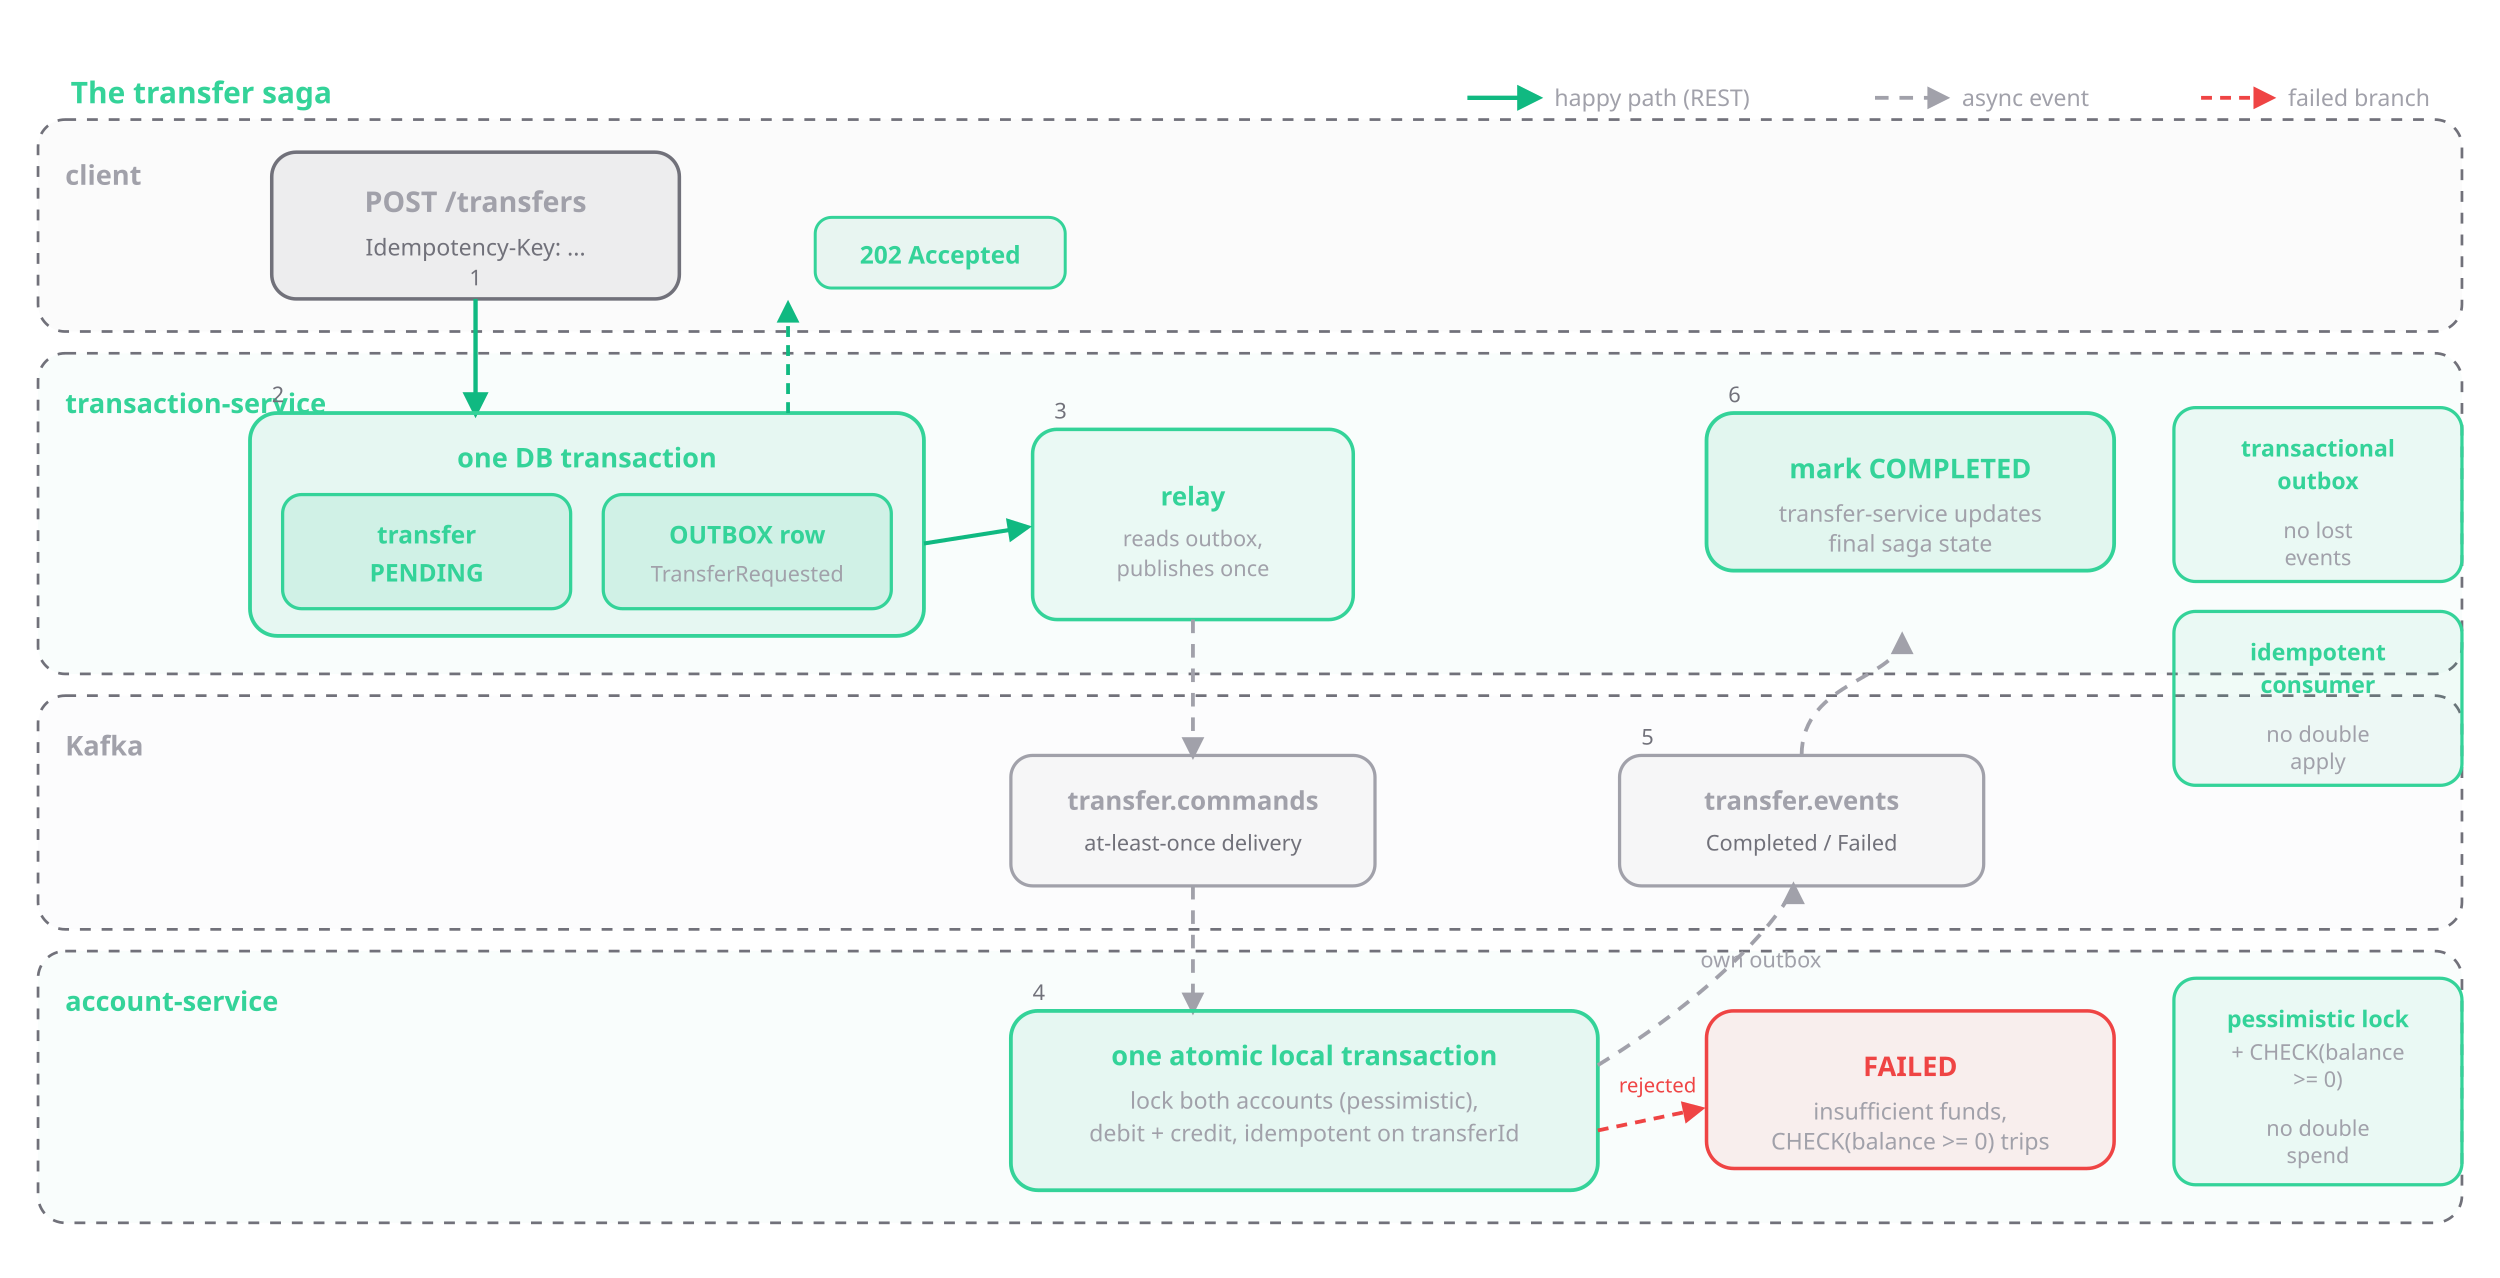
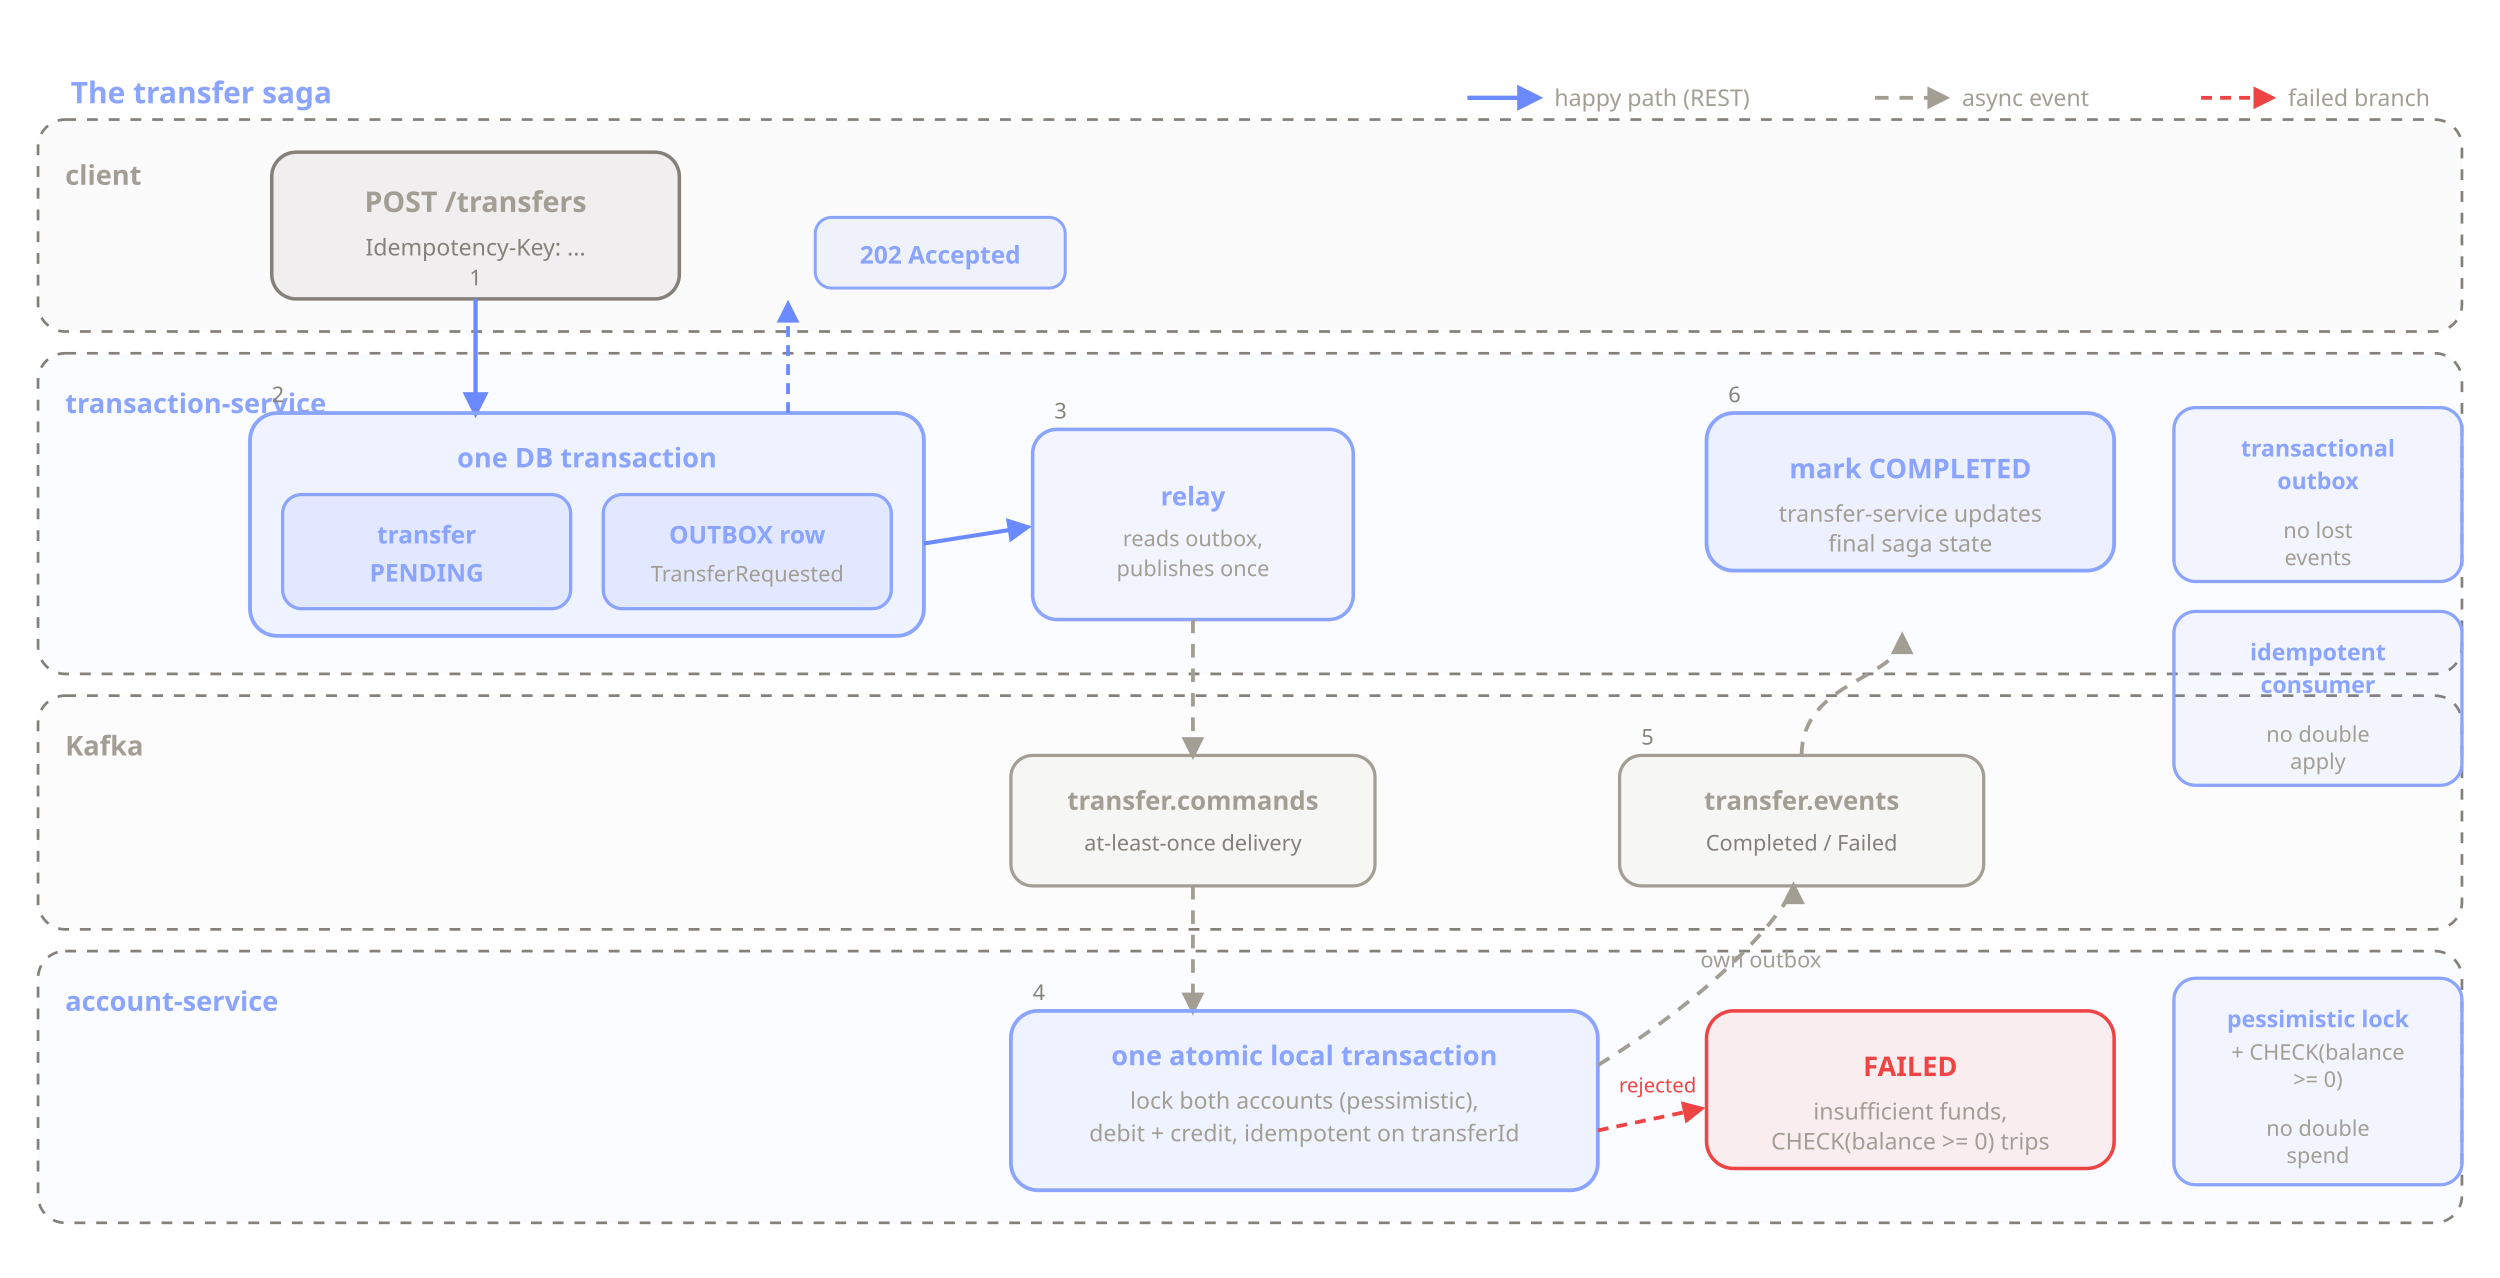
<svg xmlns="http://www.w3.org/2000/svg" viewBox="0 0 920 470" font-family="ui-sans-serif, system-ui, sans-serif">
  <defs>
    <marker id="vs-g" viewBox="0 0 10 10" refX="8" refY="5" markerWidth="6" markerHeight="6" orient="auto-start-reverse">
-       <path d="M0 0 L10 5 L0 10 z" fill="#10B981" />
+       <path d="M0 0 L10 5 L0 10 z" fill="#6B8AFF" />
    </marker>
    <marker id="vs-m" viewBox="0 0 10 10" refX="8" refY="5" markerWidth="6" markerHeight="6" orient="auto-start-reverse">
-       <path d="M0 0 L10 5 L0 10 z" fill="#A1A1AA" />
+       <path d="M0 0 L10 5 L0 10 z" fill="#A29E94" />
    </marker>
    <marker id="vs-r" viewBox="0 0 10 10" refX="8" refY="5" markerWidth="6" markerHeight="6" orient="auto-start-reverse">
      <path d="M0 0 L10 5 L0 10 z" fill="#ef4444" />
    </marker>
  </defs>
-   <rect x="14" y="44" width="892" height="78" rx="10" fill="#71717A" fill-opacity="0.03" stroke="#71717A" stroke-width="1" stroke-dasharray="4 4" />
-   <rect x="14" y="130" width="892" height="118" rx="10" fill="#10B981" fill-opacity="0.025" stroke="#71717A" stroke-width="1" stroke-dasharray="4 4" />
-   <rect x="14" y="256" width="892" height="86" rx="10" fill="#A1A1AA" fill-opacity="0.03" stroke="#71717A" stroke-width="1" stroke-dasharray="4 4" />
-   <rect x="14" y="350" width="892" height="100" rx="10" fill="#10B981" fill-opacity="0.025" stroke="#71717A" stroke-width="1" stroke-dasharray="4 4" />
-   <text x="26" y="38" font-size="11" font-weight="700" fill="#34D399">The transfer saga</text>
-   <text x="24" y="68" font-size="10" font-weight="600" fill="#A1A1AA">client</text>
-   <text x="24" y="152" font-size="10" font-weight="600" fill="#34D399">transaction-service</text>
-   <text x="24" y="278" font-size="10" font-weight="600" fill="#A1A1AA">Kafka</text>
-   <text x="24" y="372" font-size="10" font-weight="600" fill="#34D399">account-service</text>
-   <rect x="100" y="56" width="150" height="54" rx="9" fill="#71717A" fill-opacity="0.1" stroke="#71717A" stroke-width="1.3" />
-   <text x="175" y="78" text-anchor="middle" font-size="10.5" font-weight="600" fill="#A1A1AA">POST /transfers</text>
-   <text x="175" y="94" text-anchor="middle" font-size="8.5" fill="#71717A">Idempotency-Key: ...</text>
-   <text x="175" y="105" text-anchor="middle" font-size="8" fill="#71717A">1</text>
-   <line x1="175" y1="110" x2="175" y2="152" stroke="#10B981" stroke-width="1.6" marker-end="url(#vs-g)" />
-   <rect x="92" y="152" width="248" height="82" rx="10" fill="#10B981" fill-opacity="0.08" stroke="#34D399" stroke-width="1.4" />
-   <text x="216" y="172" text-anchor="middle" font-size="10" font-weight="700" fill="#34D399">one DB transaction</text>
-   <rect x="104" y="182" width="106" height="42" rx="7" fill="#10B981" fill-opacity="0.1" stroke="#34D399" stroke-width="1.2" />
-   <text x="157" y="200" text-anchor="middle" font-size="9" font-weight="600" fill="#34D399">transfer</text>
-   <text x="157" y="214" text-anchor="middle" font-size="9" font-weight="600" fill="#34D399">PENDING</text>
-   <rect x="222" y="182" width="106" height="42" rx="7" fill="#10B981" fill-opacity="0.1" stroke="#34D399" stroke-width="1.2" />
-   <text x="275" y="200" text-anchor="middle" font-size="9" font-weight="600" fill="#34D399">OUTBOX row</text>
-   <text x="275" y="214" text-anchor="middle" font-size="8" fill="#A1A1AA">TransferRequested</text>
-   <text x="100" y="148" font-size="8" fill="#71717A">2</text>
-   <line x1="290" y1="152" x2="290" y2="112" stroke="#10B981" stroke-width="1.4" stroke-dasharray="4 3" marker-end="url(#vs-g)" />
-   <rect x="300" y="80" width="92" height="26" rx="6" fill="#10B981" fill-opacity="0.08" stroke="#34D399" stroke-width="1.1" />
-   <text x="346" y="97" text-anchor="middle" font-size="9" font-weight="600" fill="#34D399">202 Accepted</text>
-   <rect x="380" y="158" width="118" height="70" rx="9" fill="#10B981" fill-opacity="0.06" stroke="#34D399" stroke-width="1.3" />
-   <text x="439" y="186" text-anchor="middle" font-size="9.5" font-weight="600" fill="#34D399">relay</text>
-   <text x="439" y="201" text-anchor="middle" font-size="8" fill="#A1A1AA">reads outbox,</text>
-   <text x="439" y="212" text-anchor="middle" font-size="8" fill="#A1A1AA">publishes once</text>
-   <text x="388" y="154" font-size="8" fill="#71717A">3</text>
-   <line x1="340" y1="200" x2="378" y2="194" stroke="#10B981" stroke-width="1.5" marker-end="url(#vs-g)" />
-   <line x1="439" y1="228" x2="439" y2="278" stroke="#A1A1AA" stroke-width="1.4" stroke-dasharray="5 4" marker-end="url(#vs-m)" />
-   <rect x="372" y="278" width="134" height="48" rx="8" fill="#A1A1AA" fill-opacity="0.07" stroke="#A1A1AA" stroke-width="1.2" />
-   <text x="439" y="298" text-anchor="middle" font-size="9.5" font-weight="600" fill="#A1A1AA">transfer.commands</text>
-   <text x="439" y="313" text-anchor="middle" font-size="8" fill="#71717A">at-least-once delivery</text>
-   <line x1="439" y1="326" x2="439" y2="372" stroke="#A1A1AA" stroke-width="1.4" stroke-dasharray="5 4" marker-end="url(#vs-m)" />
-   <rect x="372" y="372" width="216" height="66" rx="10" fill="#10B981" fill-opacity="0.08" stroke="#34D399" stroke-width="1.4" />
-   <text x="480" y="392" text-anchor="middle" font-size="10" font-weight="700" fill="#34D399">one atomic local transaction</text>
-   <text x="480" y="408" text-anchor="middle" font-size="8.5" fill="#A1A1AA">lock both accounts (pessimistic),</text>
-   <text x="480" y="420" text-anchor="middle" font-size="8.5" fill="#A1A1AA">debit + credit, idempotent on transferId</text>
-   <text x="380" y="368" font-size="8" fill="#71717A">4</text>
-   <path d="M588 392 C 640 360, 660 330, 660 326" fill="none" stroke="#A1A1AA" stroke-width="1.4" stroke-dasharray="5 4" marker-end="url(#vs-m)" />
-   <text x="648" y="356" text-anchor="middle" font-size="8" fill="#A1A1AA">own outbox</text>
-   <rect x="596" y="278" width="134" height="48" rx="8" fill="#A1A1AA" fill-opacity="0.07" stroke="#A1A1AA" stroke-width="1.2" />
-   <text x="663" y="298" text-anchor="middle" font-size="9.5" font-weight="600" fill="#A1A1AA">transfer.events</text>
-   <text x="663" y="313" text-anchor="middle" font-size="8" fill="#71717A">Completed / Failed</text>
-   <text x="604" y="274" font-size="8" fill="#71717A">5</text>
-   <path d="M663 278 C 663 250, 700 250, 700 234" fill="none" stroke="#A1A1AA" stroke-width="1.4" stroke-dasharray="5 4" marker-end="url(#vs-m)" />
-   <rect x="628" y="152" width="150" height="58" rx="10" fill="#10B981" fill-opacity="0.1" stroke="#34D399" stroke-width="1.4" />
-   <text x="703" y="176" text-anchor="middle" font-size="10" font-weight="700" fill="#34D399">mark COMPLETED</text>
-   <text x="703" y="192" text-anchor="middle" font-size="8.5" fill="#A1A1AA">transfer-service updates</text>
-   <text x="703" y="203" text-anchor="middle" font-size="8.5" fill="#A1A1AA">final saga state</text>
-   <text x="636" y="148" font-size="8" fill="#71717A">6</text>
+   <rect x="14" y="44" width="892" height="78" rx="10" fill="#85817A" fill-opacity="0.03" stroke="#85817A" stroke-width="1" stroke-dasharray="4 4" />
+   <rect x="14" y="130" width="892" height="118" rx="10" fill="#6B8AFF" fill-opacity="0.025" stroke="#85817A" stroke-width="1" stroke-dasharray="4 4" />
+   <rect x="14" y="256" width="892" height="86" rx="10" fill="#A29E94" fill-opacity="0.03" stroke="#85817A" stroke-width="1" stroke-dasharray="4 4" />
+   <rect x="14" y="350" width="892" height="100" rx="10" fill="#6B8AFF" fill-opacity="0.025" stroke="#85817A" stroke-width="1" stroke-dasharray="4 4" />
+   <text x="26" y="38" font-size="11" font-weight="700" fill="#8AA4FF">The transfer saga</text>
+   <text x="24" y="68" font-size="10" font-weight="600" fill="#A29E94">client</text>
+   <text x="24" y="152" font-size="10" font-weight="600" fill="#8AA4FF">transaction-service</text>
+   <text x="24" y="278" font-size="10" font-weight="600" fill="#A29E94">Kafka</text>
+   <text x="24" y="372" font-size="10" font-weight="600" fill="#8AA4FF">account-service</text>
+   <rect x="100" y="56" width="150" height="54" rx="9" fill="#85817A" fill-opacity="0.1" stroke="#85817A" stroke-width="1.3" />
+   <text x="175" y="78" text-anchor="middle" font-size="10.5" font-weight="600" fill="#A29E94">POST /transfers</text>
+   <text x="175" y="94" text-anchor="middle" font-size="8.5" fill="#85817A">Idempotency-Key: ...</text>
+   <text x="175" y="105" text-anchor="middle" font-size="8" fill="#85817A">1</text>
+   <line x1="175" y1="110" x2="175" y2="152" stroke="#6B8AFF" stroke-width="1.6" marker-end="url(#vs-g)" />
+   <rect x="92" y="152" width="248" height="82" rx="10" fill="#6B8AFF" fill-opacity="0.08" stroke="#8AA4FF" stroke-width="1.4" />
+   <text x="216" y="172" text-anchor="middle" font-size="10" font-weight="700" fill="#8AA4FF">one DB transaction</text>
+   <rect x="104" y="182" width="106" height="42" rx="7" fill="#6B8AFF" fill-opacity="0.1" stroke="#8AA4FF" stroke-width="1.2" />
+   <text x="157" y="200" text-anchor="middle" font-size="9" font-weight="600" fill="#8AA4FF">transfer</text>
+   <text x="157" y="214" text-anchor="middle" font-size="9" font-weight="600" fill="#8AA4FF">PENDING</text>
+   <rect x="222" y="182" width="106" height="42" rx="7" fill="#6B8AFF" fill-opacity="0.1" stroke="#8AA4FF" stroke-width="1.2" />
+   <text x="275" y="200" text-anchor="middle" font-size="9" font-weight="600" fill="#8AA4FF">OUTBOX row</text>
+   <text x="275" y="214" text-anchor="middle" font-size="8" fill="#A29E94">TransferRequested</text>
+   <text x="100" y="148" font-size="8" fill="#85817A">2</text>
+   <line x1="290" y1="152" x2="290" y2="112" stroke="#6B8AFF" stroke-width="1.4" stroke-dasharray="4 3" marker-end="url(#vs-g)" />
+   <rect x="300" y="80" width="92" height="26" rx="6" fill="#6B8AFF" fill-opacity="0.08" stroke="#8AA4FF" stroke-width="1.1" />
+   <text x="346" y="97" text-anchor="middle" font-size="9" font-weight="600" fill="#8AA4FF">202 Accepted</text>
+   <rect x="380" y="158" width="118" height="70" rx="9" fill="#6B8AFF" fill-opacity="0.06" stroke="#8AA4FF" stroke-width="1.3" />
+   <text x="439" y="186" text-anchor="middle" font-size="9.5" font-weight="600" fill="#8AA4FF">relay</text>
+   <text x="439" y="201" text-anchor="middle" font-size="8" fill="#A29E94">reads outbox,</text>
+   <text x="439" y="212" text-anchor="middle" font-size="8" fill="#A29E94">publishes once</text>
+   <text x="388" y="154" font-size="8" fill="#85817A">3</text>
+   <line x1="340" y1="200" x2="378" y2="194" stroke="#6B8AFF" stroke-width="1.5" marker-end="url(#vs-g)" />
+   <line x1="439" y1="228" x2="439" y2="278" stroke="#A29E94" stroke-width="1.4" stroke-dasharray="5 4" marker-end="url(#vs-m)" />
+   <rect x="372" y="278" width="134" height="48" rx="8" fill="#A29E94" fill-opacity="0.07" stroke="#A29E94" stroke-width="1.2" />
+   <text x="439" y="298" text-anchor="middle" font-size="9.5" font-weight="600" fill="#A29E94">transfer.commands</text>
+   <text x="439" y="313" text-anchor="middle" font-size="8" fill="#85817A">at-least-once delivery</text>
+   <line x1="439" y1="326" x2="439" y2="372" stroke="#A29E94" stroke-width="1.4" stroke-dasharray="5 4" marker-end="url(#vs-m)" />
+   <rect x="372" y="372" width="216" height="66" rx="10" fill="#6B8AFF" fill-opacity="0.08" stroke="#8AA4FF" stroke-width="1.4" />
+   <text x="480" y="392" text-anchor="middle" font-size="10" font-weight="700" fill="#8AA4FF">one atomic local transaction</text>
+   <text x="480" y="408" text-anchor="middle" font-size="8.5" fill="#A29E94">lock both accounts (pessimistic),</text>
+   <text x="480" y="420" text-anchor="middle" font-size="8.5" fill="#A29E94">debit + credit, idempotent on transferId</text>
+   <text x="380" y="368" font-size="8" fill="#85817A">4</text>
+   <path d="M588 392 C 640 360, 660 330, 660 326" fill="none" stroke="#A29E94" stroke-width="1.4" stroke-dasharray="5 4" marker-end="url(#vs-m)" />
+   <text x="648" y="356" text-anchor="middle" font-size="8" fill="#A29E94">own outbox</text>
+   <rect x="596" y="278" width="134" height="48" rx="8" fill="#A29E94" fill-opacity="0.07" stroke="#A29E94" stroke-width="1.2" />
+   <text x="663" y="298" text-anchor="middle" font-size="9.5" font-weight="600" fill="#A29E94">transfer.events</text>
+   <text x="663" y="313" text-anchor="middle" font-size="8" fill="#85817A">Completed / Failed</text>
+   <text x="604" y="274" font-size="8" fill="#85817A">5</text>
+   <path d="M663 278 C 663 250, 700 250, 700 234" fill="none" stroke="#A29E94" stroke-width="1.4" stroke-dasharray="5 4" marker-end="url(#vs-m)" />
+   <rect x="628" y="152" width="150" height="58" rx="10" fill="#6B8AFF" fill-opacity="0.1" stroke="#8AA4FF" stroke-width="1.4" />
+   <text x="703" y="176" text-anchor="middle" font-size="10" font-weight="700" fill="#8AA4FF">mark COMPLETED</text>
+   <text x="703" y="192" text-anchor="middle" font-size="8.5" fill="#A29E94">transfer-service updates</text>
+   <text x="703" y="203" text-anchor="middle" font-size="8.5" fill="#A29E94">final saga state</text>
+   <text x="636" y="148" font-size="8" fill="#85817A">6</text>
  <rect x="628" y="372" width="150" height="58" rx="10" fill="#ef4444" fill-opacity="0.08" stroke="#ef4444" stroke-width="1.3" />
  <text x="703" y="396" text-anchor="middle" font-size="10" font-weight="700" fill="#ef4444">FAILED</text>
-   <text x="703" y="412" text-anchor="middle" font-size="8.5" fill="#A1A1AA">insufficient funds,</text>
-   <text x="703" y="423" text-anchor="middle" font-size="8.5" fill="#A1A1AA">CHECK(balance &gt;= 0) trips</text>
+   <text x="703" y="412" text-anchor="middle" font-size="8.5" fill="#A29E94">insufficient funds,</text>
+   <text x="703" y="423" text-anchor="middle" font-size="8.5" fill="#A29E94">CHECK(balance &gt;= 0) trips</text>
  <line x1="588" y1="416" x2="626" y2="408" stroke="#ef4444" stroke-width="1.4" stroke-dasharray="4 3" marker-end="url(#vs-r)" />
  <text x="610" y="402" text-anchor="middle" font-size="7.5" fill="#ef4444">rejected</text>
  <g transform="translate(800,150)">
-     <rect x="0" y="0" width="106" height="64" rx="8" fill="#10B981" fill-opacity="0.06" stroke="#34D399" stroke-width="1.2" />
-     <text x="53" y="18" text-anchor="middle" font-size="8.5" font-weight="700" fill="#34D399">transactional</text>
-     <text x="53" y="30" text-anchor="middle" font-size="8.5" font-weight="700" fill="#34D399">outbox</text>
-     <text x="53" y="48" text-anchor="middle" font-size="8" fill="#A1A1AA">no lost</text>
-     <text x="53" y="58" text-anchor="middle" font-size="8" fill="#A1A1AA">events</text>
+     <rect x="0" y="0" width="106" height="64" rx="8" fill="#6B8AFF" fill-opacity="0.06" stroke="#8AA4FF" stroke-width="1.2" />
+     <text x="53" y="18" text-anchor="middle" font-size="8.5" font-weight="700" fill="#8AA4FF">transactional</text>
+     <text x="53" y="30" text-anchor="middle" font-size="8.5" font-weight="700" fill="#8AA4FF">outbox</text>
+     <text x="53" y="48" text-anchor="middle" font-size="8" fill="#A29E94">no lost</text>
+     <text x="53" y="58" text-anchor="middle" font-size="8" fill="#A29E94">events</text>
  </g>
  <g transform="translate(800,225)">
-     <rect x="0" y="0" width="106" height="64" rx="8" fill="#10B981" fill-opacity="0.06" stroke="#34D399" stroke-width="1.2" />
-     <text x="53" y="18" text-anchor="middle" font-size="8.5" font-weight="700" fill="#34D399">idempotent</text>
-     <text x="53" y="30" text-anchor="middle" font-size="8.5" font-weight="700" fill="#34D399">consumer</text>
-     <text x="53" y="48" text-anchor="middle" font-size="8" fill="#A1A1AA">no double</text>
-     <text x="53" y="58" text-anchor="middle" font-size="8" fill="#A1A1AA">apply</text>
+     <rect x="0" y="0" width="106" height="64" rx="8" fill="#6B8AFF" fill-opacity="0.06" stroke="#8AA4FF" stroke-width="1.2" />
+     <text x="53" y="18" text-anchor="middle" font-size="8.5" font-weight="700" fill="#8AA4FF">idempotent</text>
+     <text x="53" y="30" text-anchor="middle" font-size="8.5" font-weight="700" fill="#8AA4FF">consumer</text>
+     <text x="53" y="48" text-anchor="middle" font-size="8" fill="#A29E94">no double</text>
+     <text x="53" y="58" text-anchor="middle" font-size="8" fill="#A29E94">apply</text>
  </g>
  <g transform="translate(800,360)">
-     <rect x="0" y="0" width="106" height="76" rx="8" fill="#10B981" fill-opacity="0.06" stroke="#34D399" stroke-width="1.2" />
-     <text x="53" y="18" text-anchor="middle" font-size="8.5" font-weight="700" fill="#34D399">pessimistic lock</text>
-     <text x="53" y="30" text-anchor="middle" font-size="8" fill="#A1A1AA">+ CHECK(balance</text>
-     <text x="53" y="40" text-anchor="middle" font-size="8" fill="#A1A1AA">&gt;= 0)</text>
-     <text x="53" y="58" text-anchor="middle" font-size="8" fill="#A1A1AA">no double</text>
-     <text x="53" y="68" text-anchor="middle" font-size="8" fill="#A1A1AA">spend</text>
+     <rect x="0" y="0" width="106" height="76" rx="8" fill="#6B8AFF" fill-opacity="0.06" stroke="#8AA4FF" stroke-width="1.2" />
+     <text x="53" y="18" text-anchor="middle" font-size="8.5" font-weight="700" fill="#8AA4FF">pessimistic lock</text>
+     <text x="53" y="30" text-anchor="middle" font-size="8" fill="#A29E94">+ CHECK(balance</text>
+     <text x="53" y="40" text-anchor="middle" font-size="8" fill="#A29E94">&gt;= 0)</text>
+     <text x="53" y="58" text-anchor="middle" font-size="8" fill="#A29E94">no double</text>
+     <text x="53" y="68" text-anchor="middle" font-size="8" fill="#A29E94">spend</text>
  </g>
  <g transform="translate(540,40)">
-     <line x1="0" y1="-4" x2="26" y2="-4" stroke="#10B981" stroke-width="1.6" marker-end="url(#vs-g)" />
-     <text x="32" y="-1" font-size="8.5" fill="#A1A1AA">happy path (REST)</text>
-     <line x1="150" y1="-4" x2="176" y2="-4" stroke="#A1A1AA" stroke-width="1.4" stroke-dasharray="5 4" marker-end="url(#vs-m)" />
-     <text x="182" y="-1" font-size="8.5" fill="#A1A1AA">async event</text>
+     <line x1="0" y1="-4" x2="26" y2="-4" stroke="#6B8AFF" stroke-width="1.6" marker-end="url(#vs-g)" />
+     <text x="32" y="-1" font-size="8.5" fill="#A29E94">happy path (REST)</text>
+     <line x1="150" y1="-4" x2="176" y2="-4" stroke="#A29E94" stroke-width="1.4" stroke-dasharray="5 4" marker-end="url(#vs-m)" />
+     <text x="182" y="-1" font-size="8.5" fill="#A29E94">async event</text>
    <line x1="270" y1="-4" x2="296" y2="-4" stroke="#ef4444" stroke-width="1.4" stroke-dasharray="4 3" marker-end="url(#vs-r)" />
-     <text x="302" y="-1" font-size="8.5" fill="#A1A1AA">failed branch</text>
+     <text x="302" y="-1" font-size="8.5" fill="#A29E94">failed branch</text>
  </g>
</svg>
